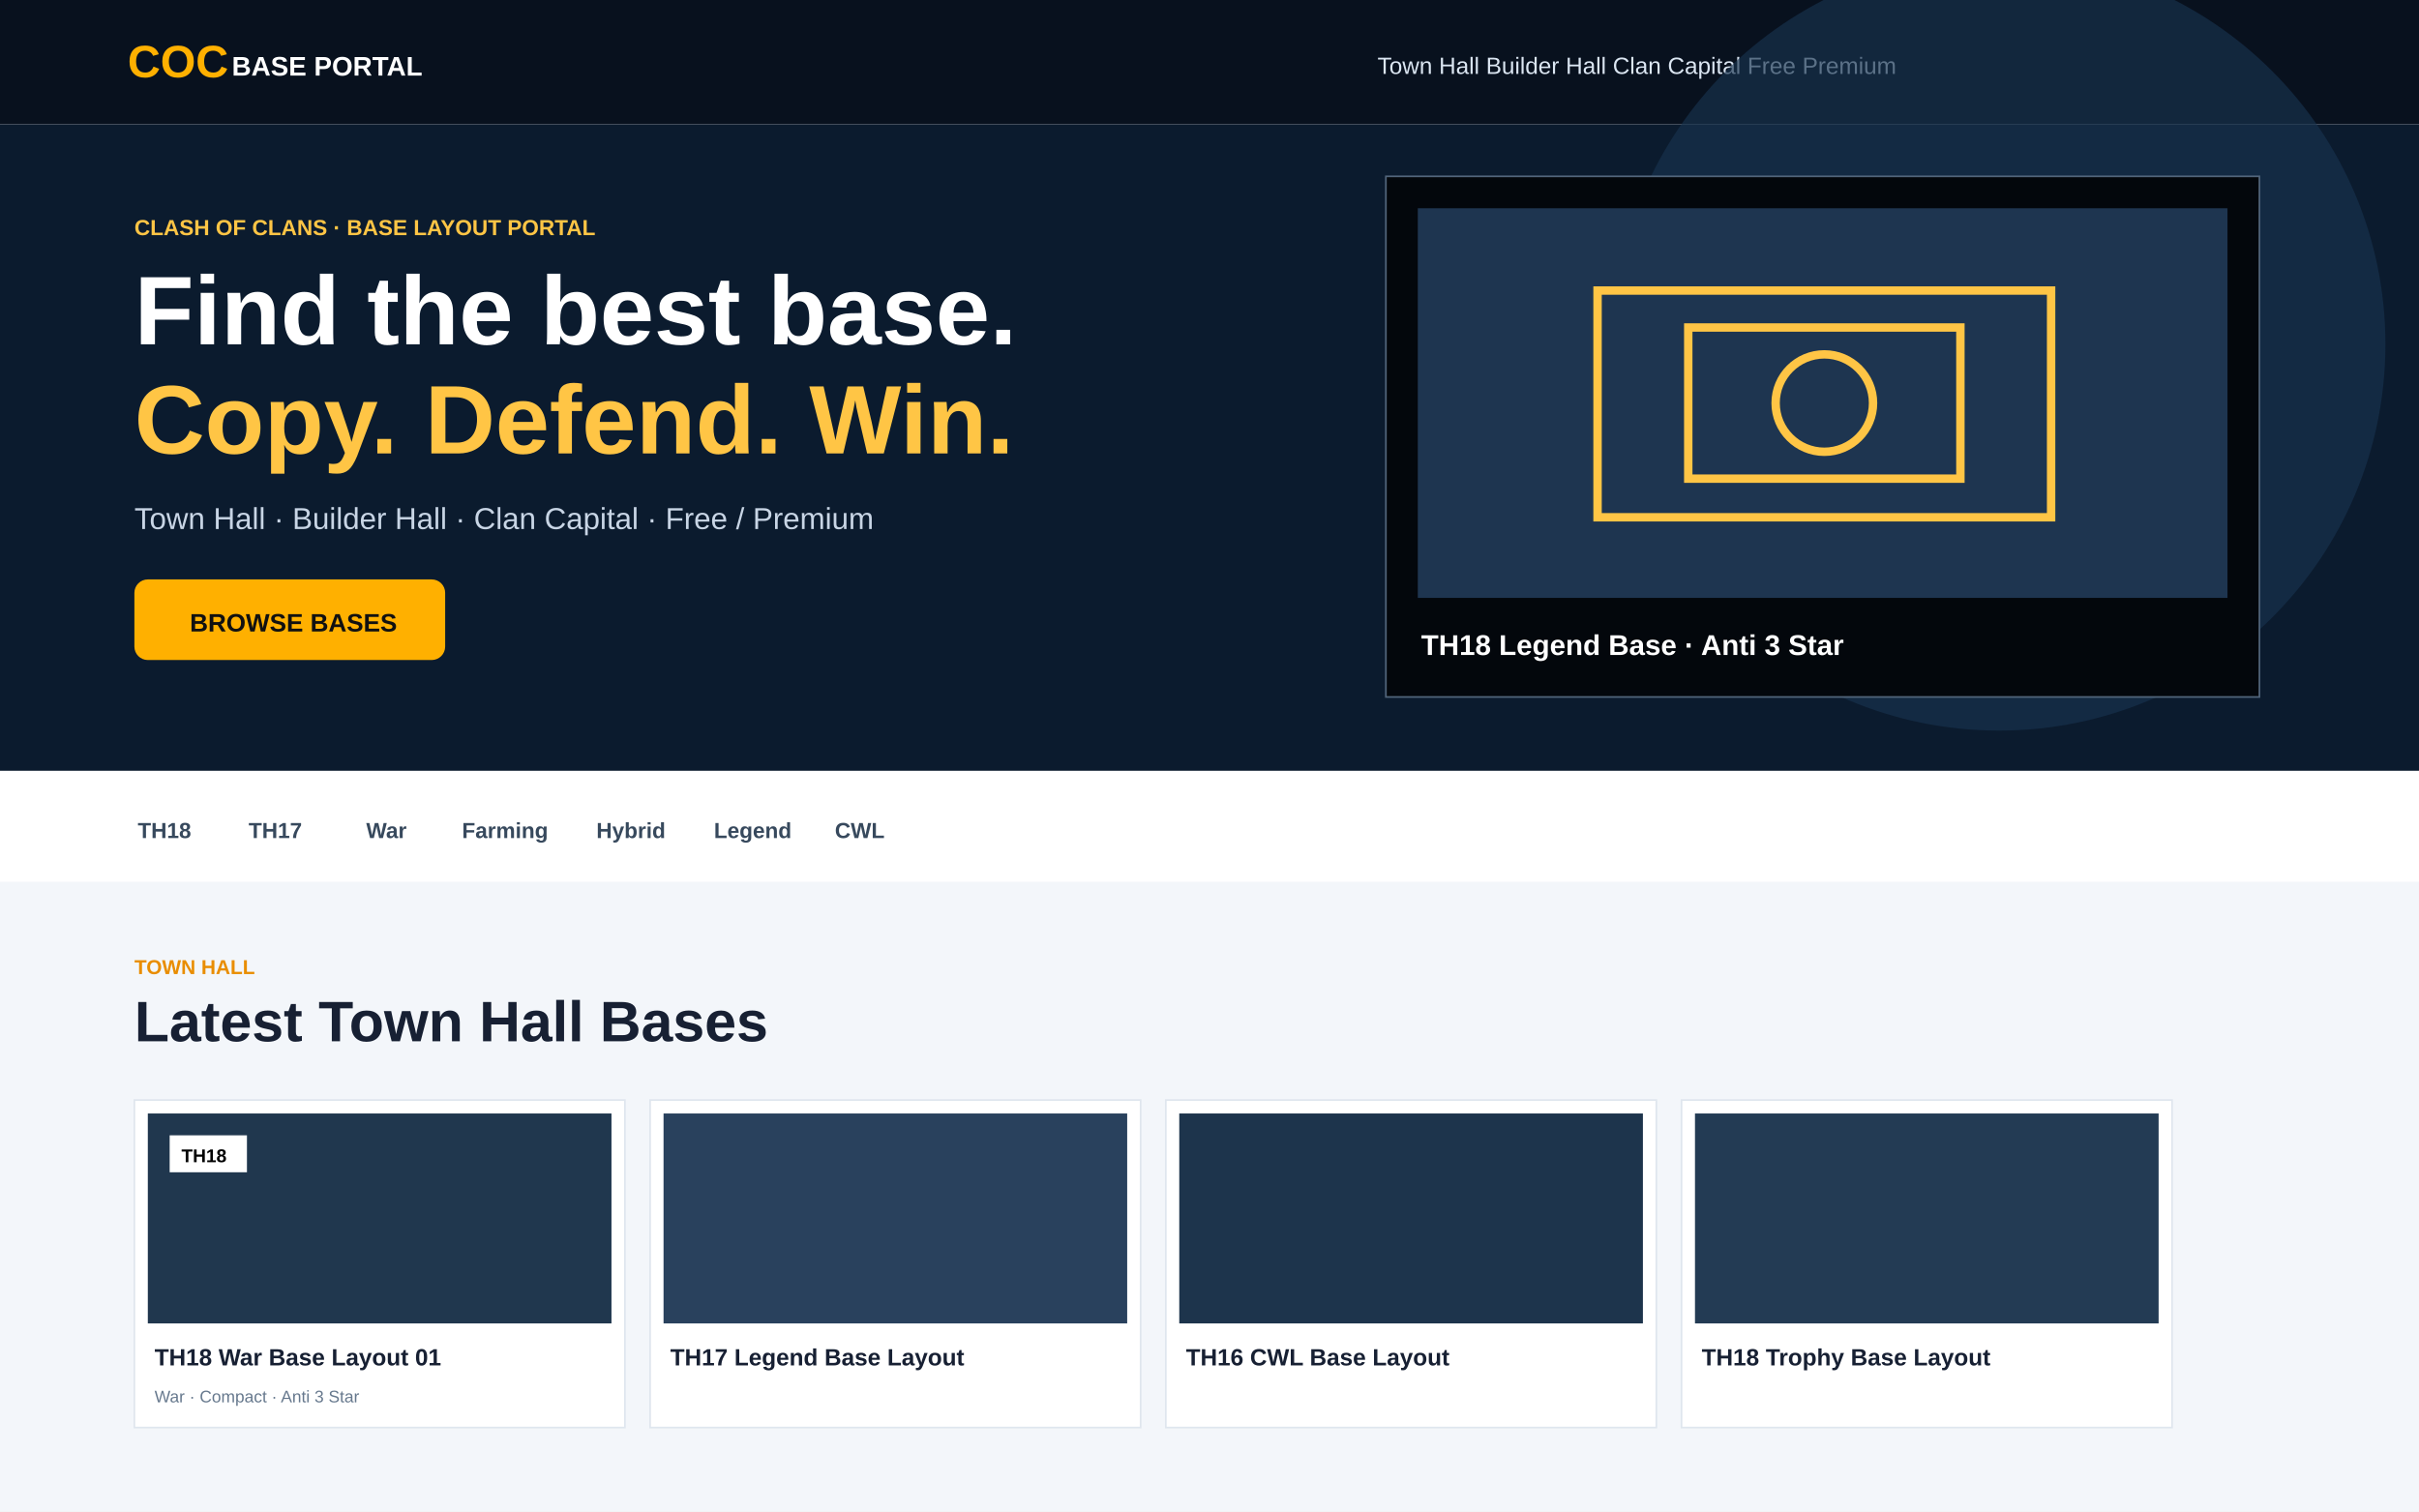
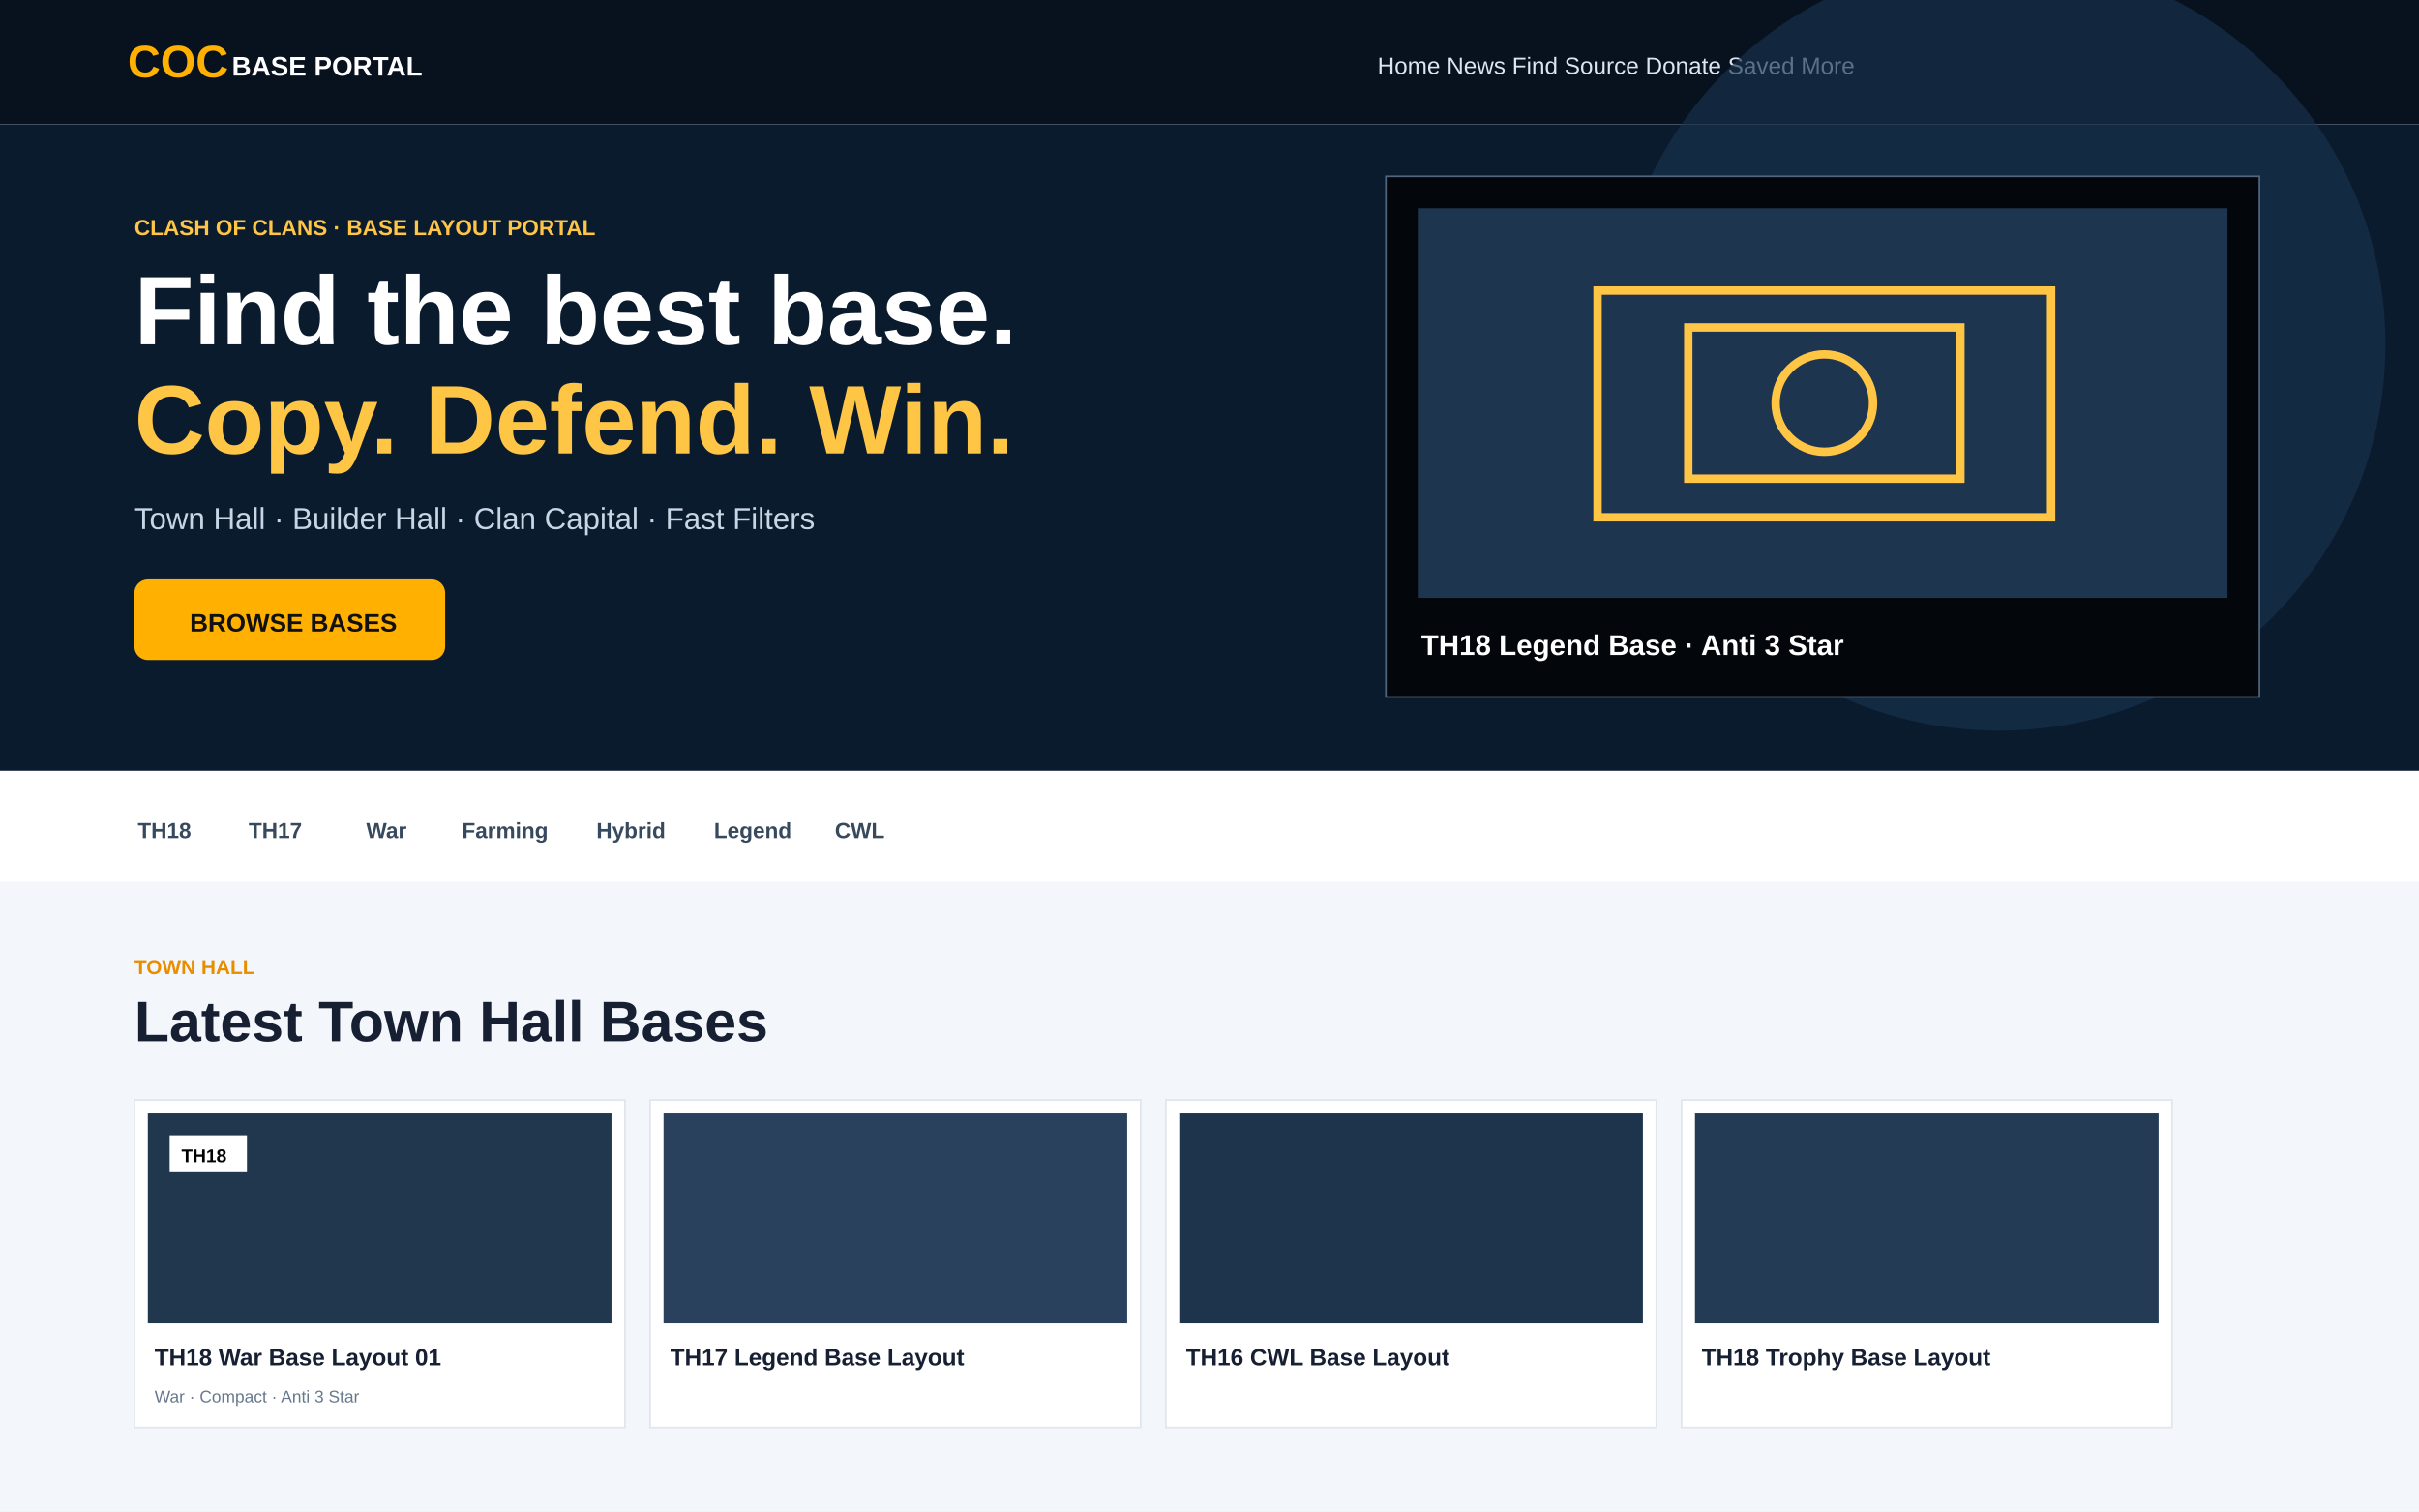
<svg xmlns="http://www.w3.org/2000/svg" width="1440" height="900" viewBox="0 0 1440 900">
  <rect width="1440" height="900" fill="#f3f6fa" />
  <rect width="1440" height="74" fill="#08111e" />
  <text x="76" y="46" font-family="Arial" font-size="27" font-weight="900" fill="#ffb000">COC</text>
  <text x="138" y="45" font-family="Arial" font-size="16" font-weight="800" fill="#fff">BASE PORTAL</text>
-   <text x="820" y="44" font-family="Arial" font-size="14" fill="#dbe6f2">Town Hall   Builder Hall   Clan Capital   Free   Premium</text>
+   <text x="820" y="44" font-family="Arial" font-size="14" fill="#dbe6f2">Home   News   Find Source   Donate   Saved   More</text>
  <rect y="74" width="1440" height="385" fill="#0b1b2e" />
  <circle cx="1190" cy="205" r="230" fill="#17324f" opacity=".65" />
  <text x="80" y="140" font-family="Arial" font-size="13" font-weight="900" fill="#ffc545">CLASH OF CLANS · BASE LAYOUT PORTAL</text>
  <text x="80" y="205" font-family="Arial" font-size="58" font-weight="900" fill="#fff">Find the best base.</text>
  <text x="80" y="270" font-family="Arial" font-size="58" font-weight="900" fill="#ffc545">Copy. Defend. Win.</text>
-   <text x="80" y="315" font-family="Arial" font-size="18" fill="#c8d5e5">Town Hall · Builder Hall · Clan Capital · Free / Premium</text>
+   <text x="80" y="315" font-family="Arial" font-size="18" fill="#c8d5e5">Town Hall · Builder Hall · Clan Capital · Fast Filters</text>
  <rect x="80" y="345" width="185" height="48" rx="8" fill="#ffb000" />
  <text x="113" y="376" font-family="Arial" font-size="15" font-weight="900" fill="#111">BROWSE BASES</text>
  <rect x="825" y="105" width="520" height="310" fill="#03070c" stroke="#51657b" />
  <rect x="844" y="124" width="482" height="232" fill="#1e3550" />
  <g fill="none" stroke="#ffc545" stroke-width="5">
    <rect x="951" y="173" width="270" height="135" />
    <rect x="1005" y="195" width="162" height="90" />
    <circle cx="1086" cy="240" r="29" />
  </g>
  <text x="846" y="390" font-family="Arial" font-size="17" font-weight="800" fill="#fff">TH18 Legend Base · Anti 3 Star</text>
  <rect y="459" width="1440" height="66" fill="#fff" />
  <g font-family="Arial" font-size="13" font-weight="800" fill="#37495d">
    <text x="82" y="499">TH18</text>
    <text x="148" y="499">TH17</text>
    <text x="218" y="499">War</text>
    <text x="275" y="499">Farming</text>
    <text x="355" y="499">Hybrid</text>
    <text x="425" y="499">Legend</text>
    <text x="497" y="499">CWL</text>
  </g>
  <text x="80" y="580" font-family="Arial" font-size="12" font-weight="900" fill="#e98d00">TOWN HALL</text>
  <text x="80" y="620" font-family="Arial" font-size="34" font-weight="900" fill="#172033">Latest Town Hall Bases</text>
  <g transform="translate(80,655)">
    <g>
      <rect width="292" height="195" fill="#fff" stroke="#dfe6ee" />
      <rect x="8" y="8" width="276" height="125" fill="#20374e" />
      <rect x="21" y="21" width="46" height="22" fill="#fff" />
      <text x="28" y="37" font-family="Arial" font-size="11" font-weight="900">TH18</text>
      <text x="12" y="158" font-family="Arial" font-size="14" font-weight="800" fill="#172033">TH18 War Base Layout 01</text>
      <text x="12" y="180" font-family="Arial" font-size="10" fill="#66788d">War · Compact · Anti 3 Star</text>
    </g>
    <g transform="translate(307)">
      <rect width="292" height="195" fill="#fff" stroke="#dfe6ee" />
      <rect x="8" y="8" width="276" height="125" fill="#29415d" />
      <text x="12" y="158" font-family="Arial" font-size="14" font-weight="800" fill="#172033">TH17 Legend Base Layout</text>
    </g>
    <g transform="translate(614)">
      <rect width="292" height="195" fill="#fff" stroke="#dfe6ee" />
      <rect x="8" y="8" width="276" height="125" fill="#1d344c" />
      <text x="12" y="158" font-family="Arial" font-size="14" font-weight="800" fill="#172033">TH16 CWL Base Layout</text>
    </g>
    <g transform="translate(921)">
      <rect width="292" height="195" fill="#fff" stroke="#dfe6ee" />
      <rect x="8" y="8" width="276" height="125" fill="#233b54" />
      <text x="12" y="158" font-family="Arial" font-size="14" font-weight="800" fill="#172033">TH18 Trophy Base Layout</text>
    </g>
  </g>
</svg>
